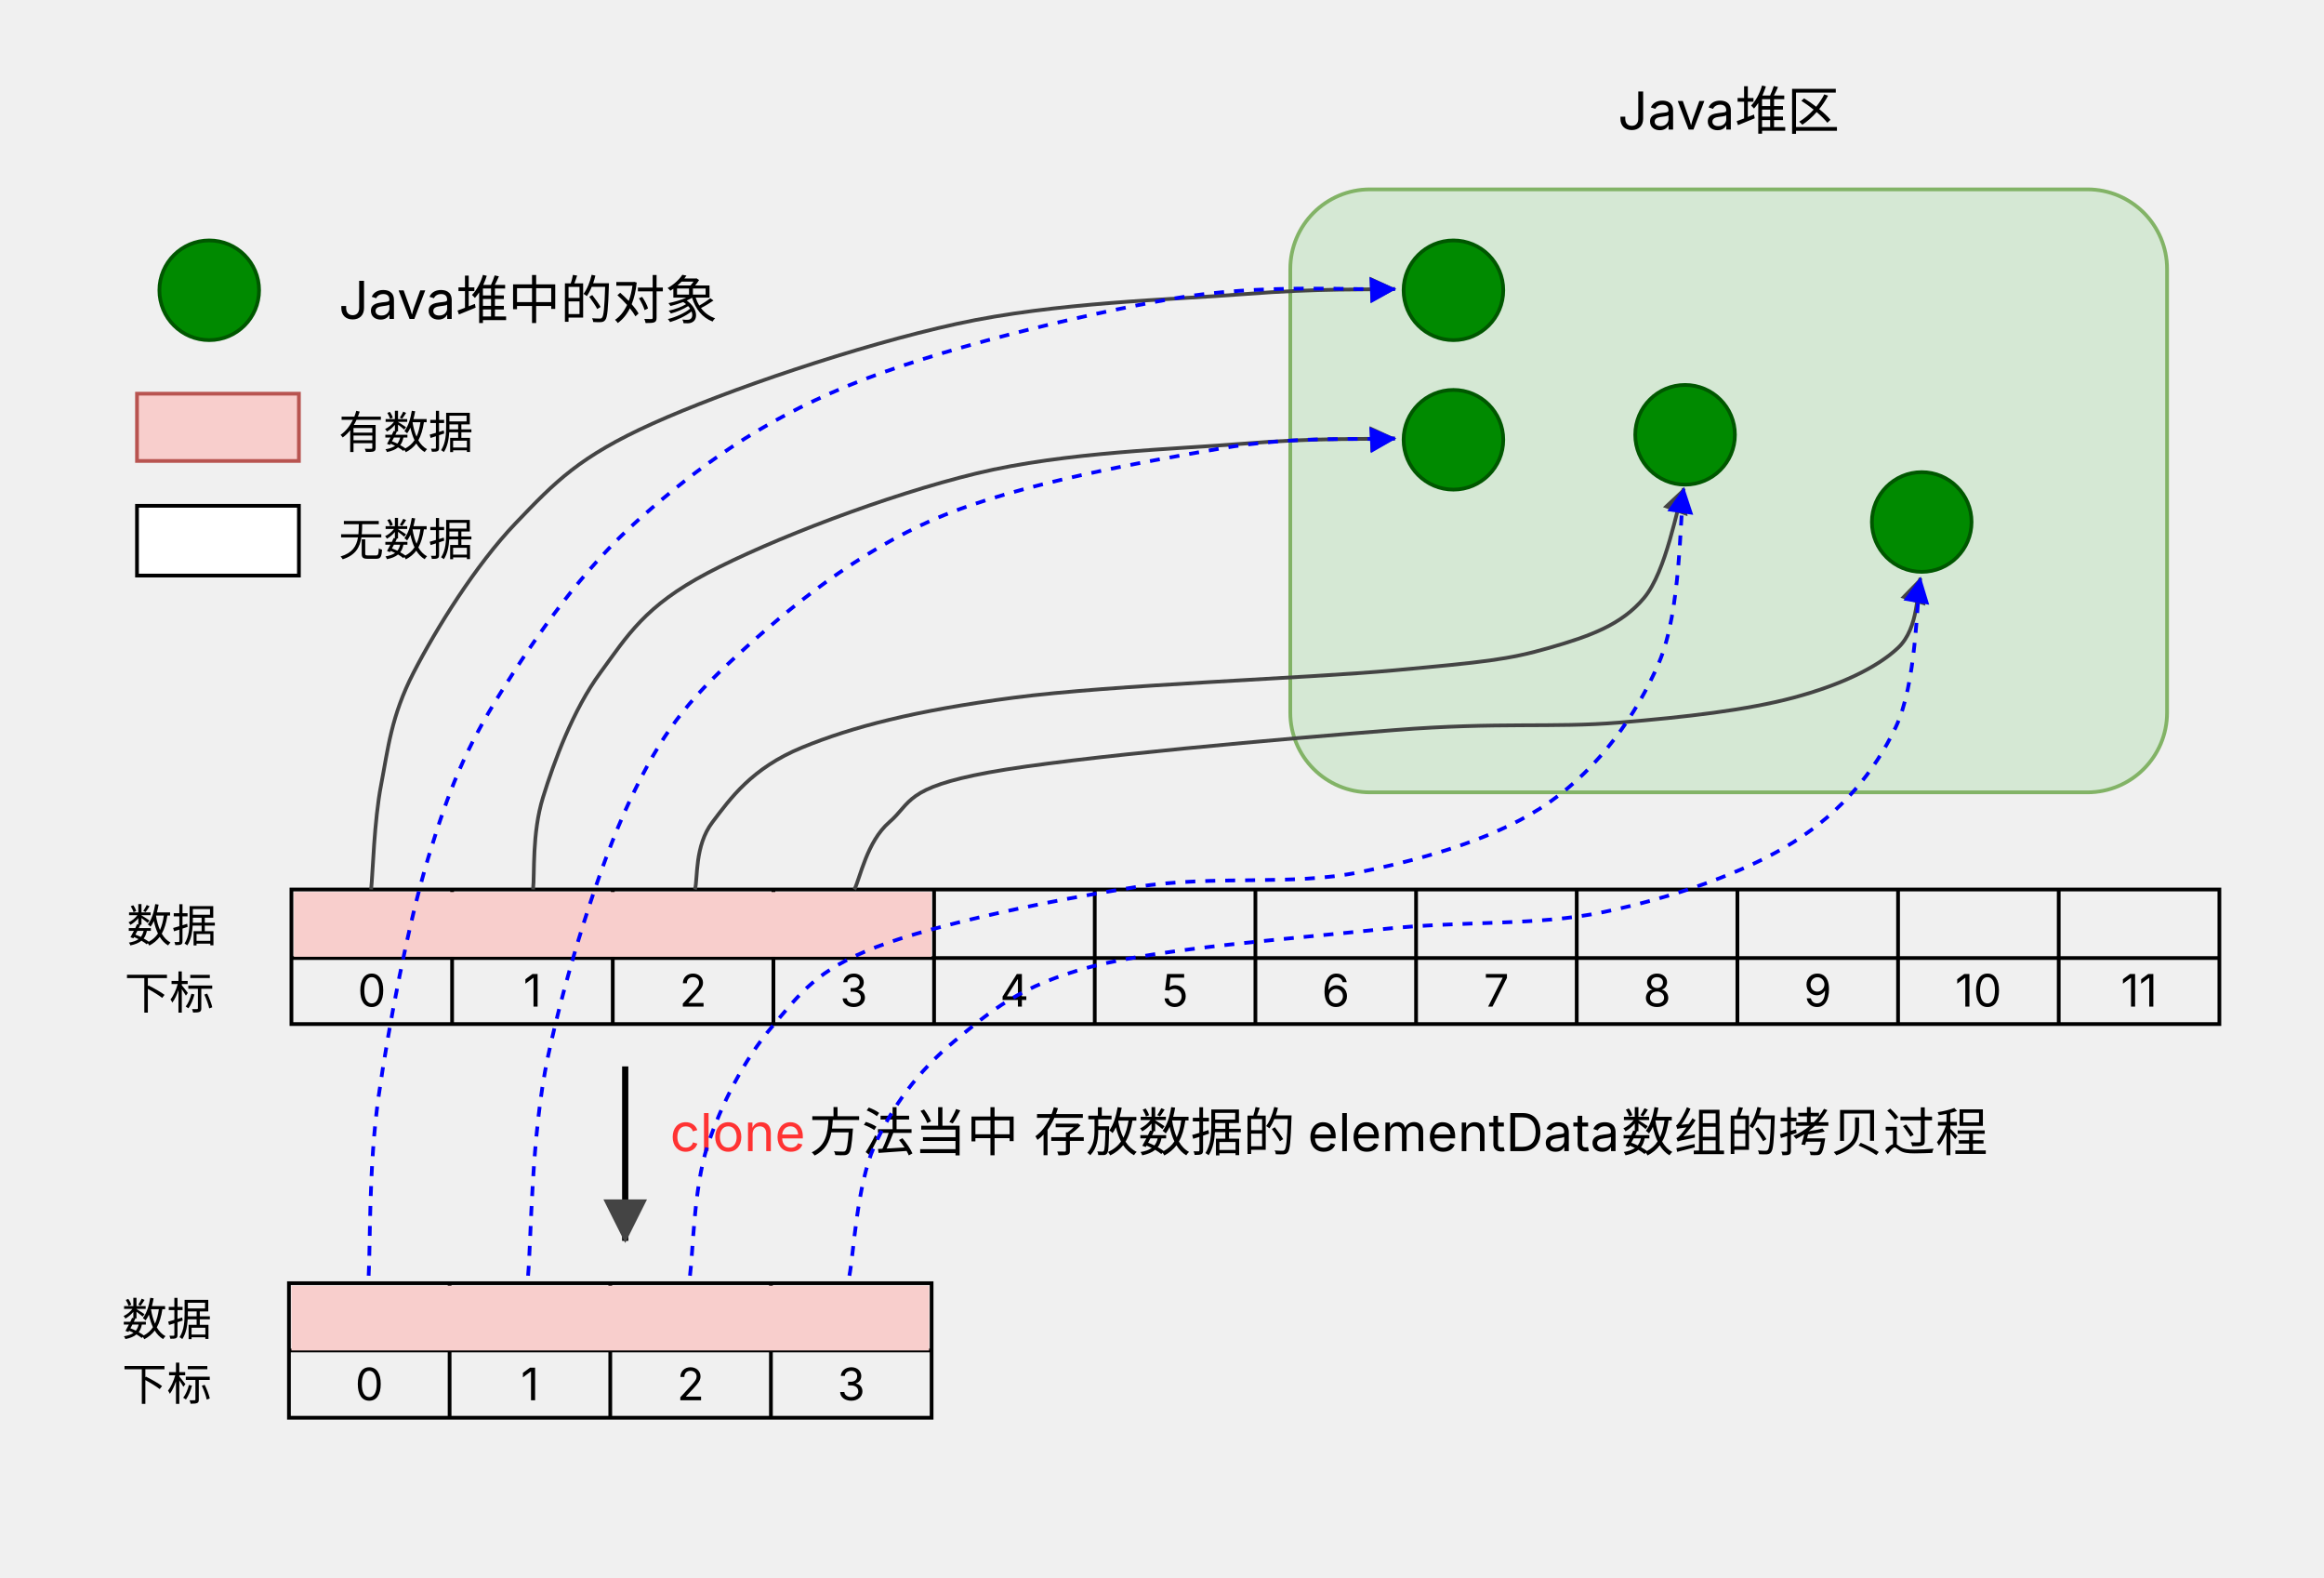
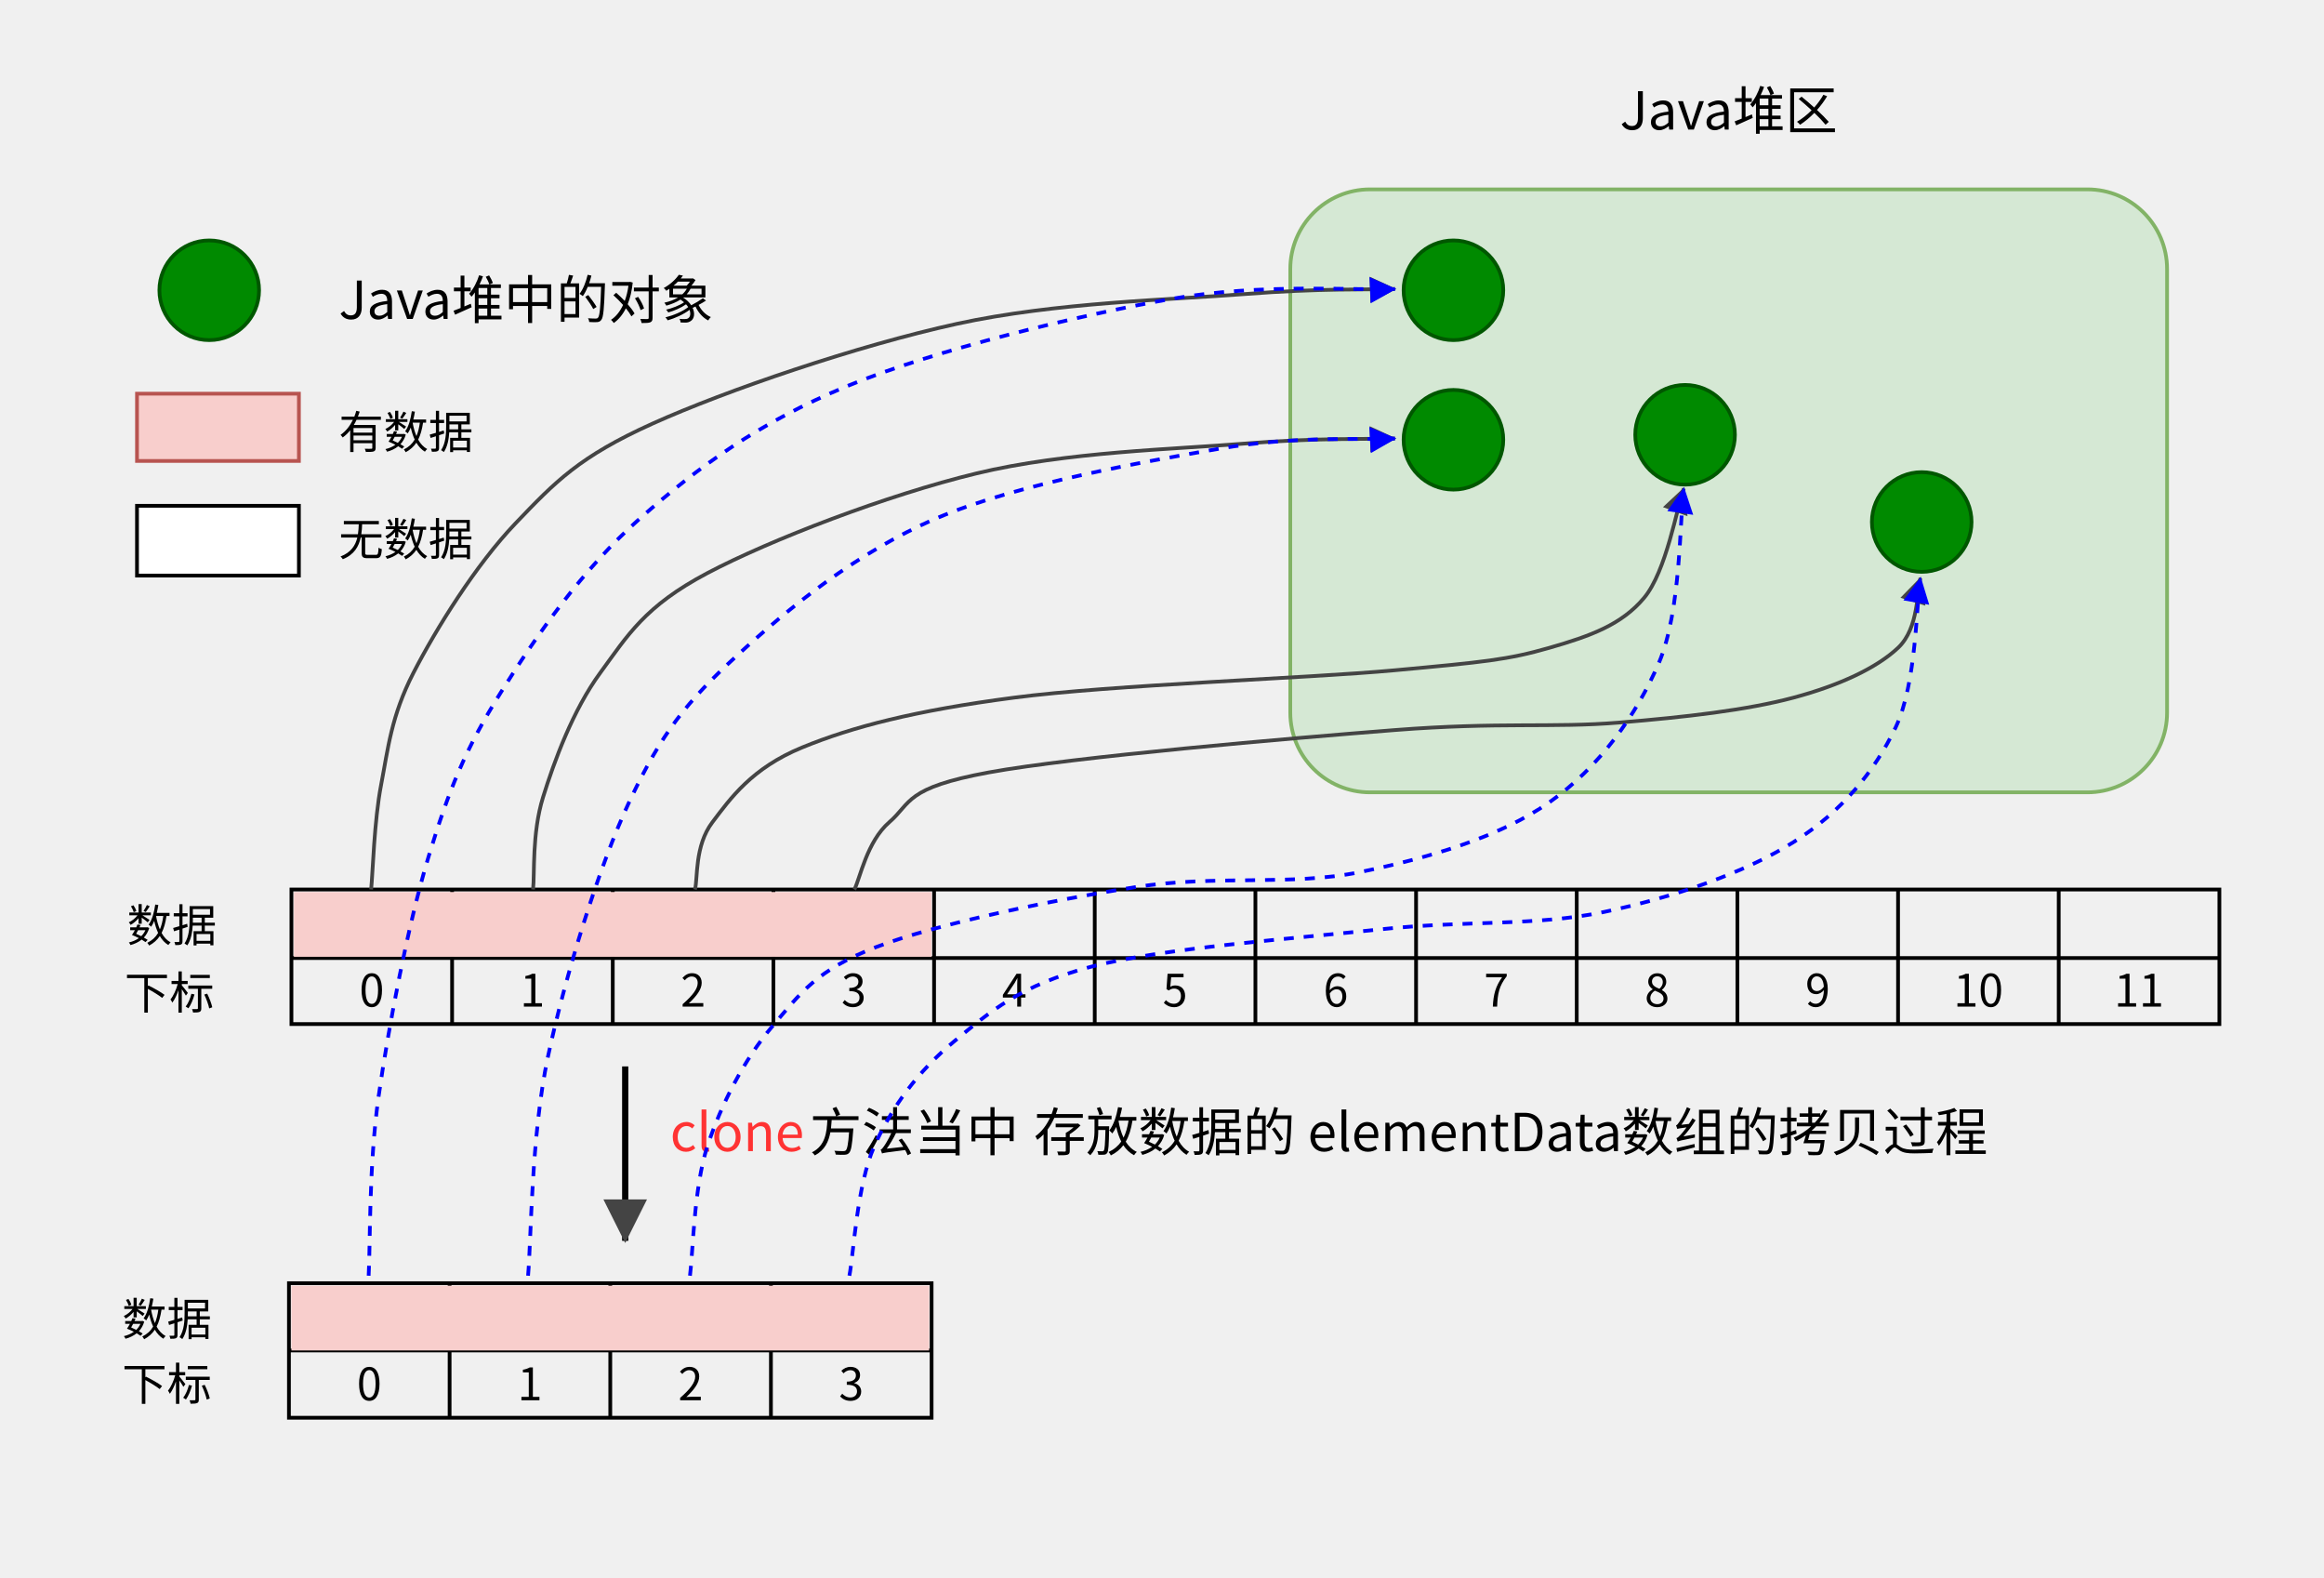
- <svg xmlns="http://www.w3.org/2000/svg" viewBox="0 0 933 633" role="img" aria-label="clone 方法里 elementData 数组的拷贝过程：上面的数组元素指向堆中的对象，下面的数组逐格复制这些引用" font-family="-apple-system, 'PingFang SC', 'Hiragino Sans GB', 'Microsoft YaHei', sans-serif" width="933" height="633">
+ <svg xmlns="http://www.w3.org/2000/svg" viewBox="0 0 933 633" role="img" aria-label="clone 方法里 elementData 数组的拷贝过程：上面的数组元素指向堆中的对象，下面的数组逐格复制这些引用" font-family="Seaford, 'PingFang SC', 'Hiragino Sans GB', 'Noto Sans CJK SC', 'Microsoft YaHei', sans-serif" width="933" height="633">
  <defs>
    <marker id="arrow-array14" viewBox="0 0 10 10" refX="9.5" refY="5" markerWidth="7" markerHeight="7" orient="auto-start-reverse">
      <path d="M0,0 L10,5 L0,10 z" fill="#444" />
    </marker>
    <marker id="arrow-array14-blue" viewBox="0 0 10 10" refX="9.5" refY="5" markerWidth="7" markerHeight="7" orient="auto-start-reverse">
      <path d="M0,0 L10,5 L0,10 z" fill="#00f" />
    </marker>
  </defs>
  <text x="694" y="52" font-size="21" fill="#000" text-anchor="middle">Java堆区</text>
  <rect x="518" y="76" width="352" height="242" rx="32" fill="#d5e8d4" stroke="#82b366" stroke-width="1.5" />
  <g fill="#008a00" stroke="#005700" stroke-width="1.5">
    <circle cx="583.5" cy="116.5" r="20" />
    <circle cx="583.5" cy="176.5" r="20" />
    <circle cx="676.5" cy="174.5" r="20" />
    <circle cx="771.5" cy="209.5" r="20" />
  </g>
  <circle cx="84" cy="116.5" r="20" fill="#008a00" stroke="#005700" stroke-width="1.5" />
  <text x="136" y="128" font-size="21" fill="#000">Java堆中的对象</text>
  <rect x="55" y="158" width="65" height="27" fill="#f8cecc" stroke="#b85450" stroke-width="1.5" />
  <text x="136" y="180" font-size="18" fill="#000">有数据</text>
  <rect x="55" y="203" width="65" height="28" fill="#fff" stroke="#000" stroke-width="1.5" />
  <text x="136" y="223" font-size="18" fill="#000">无数据</text>
  <g fill="none" stroke="#000" stroke-width="1.5">
    <rect x="117" y="357" width="774" height="54" />
    <path d="M117 384.5 H891" />
    <path d="M181.5 357 V411 M246 357 V411 M310.5 357 V411 M375 357 V411 M439.5 357 V411              M504 357 V411 M568.5 357 V411 M633 357 V411 M697.5 357 V411 M762 357 V411 M826.5 357 V411" />
  </g>
  <rect x="118" y="358" width="256" height="26" fill="#f8cecc" />
  <text x="51" y="378" font-size="18" fill="#000">数据</text>
  <text x="50" y="405" font-size="18" fill="#000">下标</text>
  <g font-size="18" fill="#000" text-anchor="middle">
    <text x="149.25" y="404">0</text>
    <text x="213.75" y="404">1</text>
    <text x="278.25" y="404">2</text>
    <text x="342.75" y="404">3</text>
    <text x="407.25" y="404">4</text>
    <text x="471.75" y="404">5</text>
    <text x="536.25" y="404">6</text>
    <text x="600.75" y="404">7</text>
    <text x="665.25" y="404">8</text>
    <text x="729.75" y="404">9</text>
    <text x="794.25" y="404">10</text>
    <text x="858.75" y="404">11</text>
  </g>
  <g fill="none" stroke="#444" stroke-width="1.5">
    <path d="M149 357 C149.7 350 150.2 329.5 153 315 C155.8 300.5 157 287.5 166 270              C175 252.5 191 226.7 207 210 C223 193.3 232.5 183.3 262 170              C291.5 156.7 344.3 138.7 384 130 C423.7 121.3 470.7 120.3 500 118              C529.3 115.7 550 116.3 560 116" marker-end="url(#arrow-array14)" />
    <path d="M214 357 C214.7 350.8 213.5 334.5 218 320 C222.5 305.5 230 285 241 270              C252 255 258.8 243.3 284 230 C309.2 216.7 356 198.7 392 190              C428 181.3 472 180.3 500 178 C528 175.7 550 176.3 560 176" marker-end="url(#arrow-array14)" />
    <path d="M279 357 C280.2 352.5 278.8 339.5 286 330 C293.2 320.5 301.8 308.3 322 300              C342.2 291.7 367.3 285.2 407 280 C446.7 274.8 524.2 272.3 560 269              C595.8 265.7 605.3 264.8 622 260 C638.7 255.2 651 250.7 660 240              C669 229.3 673.3 203.3 676 196" marker-end="url(#arrow-array14)" />
    <path d="M343 357 C345.3 352.5 348 337.8 357 330 C366 322.2 363.2 316.2 397 310              C430.8 303.8 517.8 296.3 560 293 C602.2 289.7 623.3 292.2 650 290              C676.7 287.8 701.3 285 720 280 C738.7 275 753.5 268 762 260              C770.5 252 769.5 236.7 771 232" marker-end="url(#arrow-array14)" />
  </g>
  <path d="M251 428 V498" fill="none" stroke="#000" stroke-width="2.5" marker-end="url(#arrow-array14)" />
  <text x="269" y="462" font-size="21" fill="#ff3333">clone</text>
  <text x="325" y="462" font-size="21" fill="#000">方法当中</text>
  <text x="415" y="462" font-size="21" fill="#000">存放数据的</text>
  <text x="525" y="462" font-size="21" fill="#000">elementData</text>
  <text x="651" y="462" font-size="21" fill="#000">数组的拷贝过程</text>
  <g fill="none" stroke="#000" stroke-width="1.5">
    <rect x="116" y="515" width="258" height="54" />
    <path d="M116 542 H374" />
    <path d="M180.5 515 V569 M245 515 V569 M309.5 515 V569" />
  </g>
  <rect x="117" y="516" width="256" height="26" fill="#f8cecc" />
  <text x="49" y="536" font-size="18" fill="#000">数据</text>
  <text x="49" y="562" font-size="18" fill="#000">下标</text>
  <g font-size="18" fill="#000" text-anchor="middle">
    <text x="148.25" y="562">0</text>
    <text x="212.75" y="562">1</text>
    <text x="277.25" y="562">2</text>
    <text x="341.75" y="562">3</text>
  </g>
  <g fill="none" stroke="#00f" stroke-width="1.5" stroke-dasharray="4 4">
    <path d="M148 512 C148.7 500 148 468 152 440 C156 412 163.8 371 172 344              C180.2 317 186.8 300.7 201 278 C215.2 255.3 233.8 228.5 257 208              C280.2 187.5 304.5 169.7 340 155 C375.5 140.3 433.3 126.5 470 120              C506.7 113.5 545 116.7 560 116" marker-end="url(#arrow-array14-blue)" />
    <path d="M212 512 C213.3 497.3 213.2 455.8 220 424 C226.8 392.2 240.3 347.8 253 321              C265.7 294.2 275.5 281.8 296 263 C316.5 244.2 343.7 221.8 376 208              C408.3 194.2 459.3 185.3 490 180 C520.7 174.7 548.3 176.7 560 176" marker-end="url(#arrow-array14-blue)" />
    <path d="M277 512 C278.2 503.3 278.5 476.7 284 460 C289.5 443.3 298.7 425.3 310 412              C321.3 398.7 327.7 389.3 352 380 C376.3 370.7 423.7 361 456 356              C488.3 351 518.3 355.7 546 350 C573.7 344.3 602 336 622 322              C642 308 657 287 666 266 C675 245 674.3 207.7 676 196" marker-end="url(#arrow-array14-blue)" />
    <path d="M341 512 C342.7 503.3 344 475.7 351 460 C358 444.3 368.5 430 383 418              C397.5 406 409.5 395.5 438 388 C466.5 380.5 519.7 376.7 554 373              C588.3 369.3 616.3 371.8 644 366 C671.7 360.2 700.5 350.3 720 338              C739.5 325.7 752.5 309.7 761 292 C769.5 274.3 769.3 242 771 232" marker-end="url(#arrow-array14-blue)" />
  </g>
</svg>
